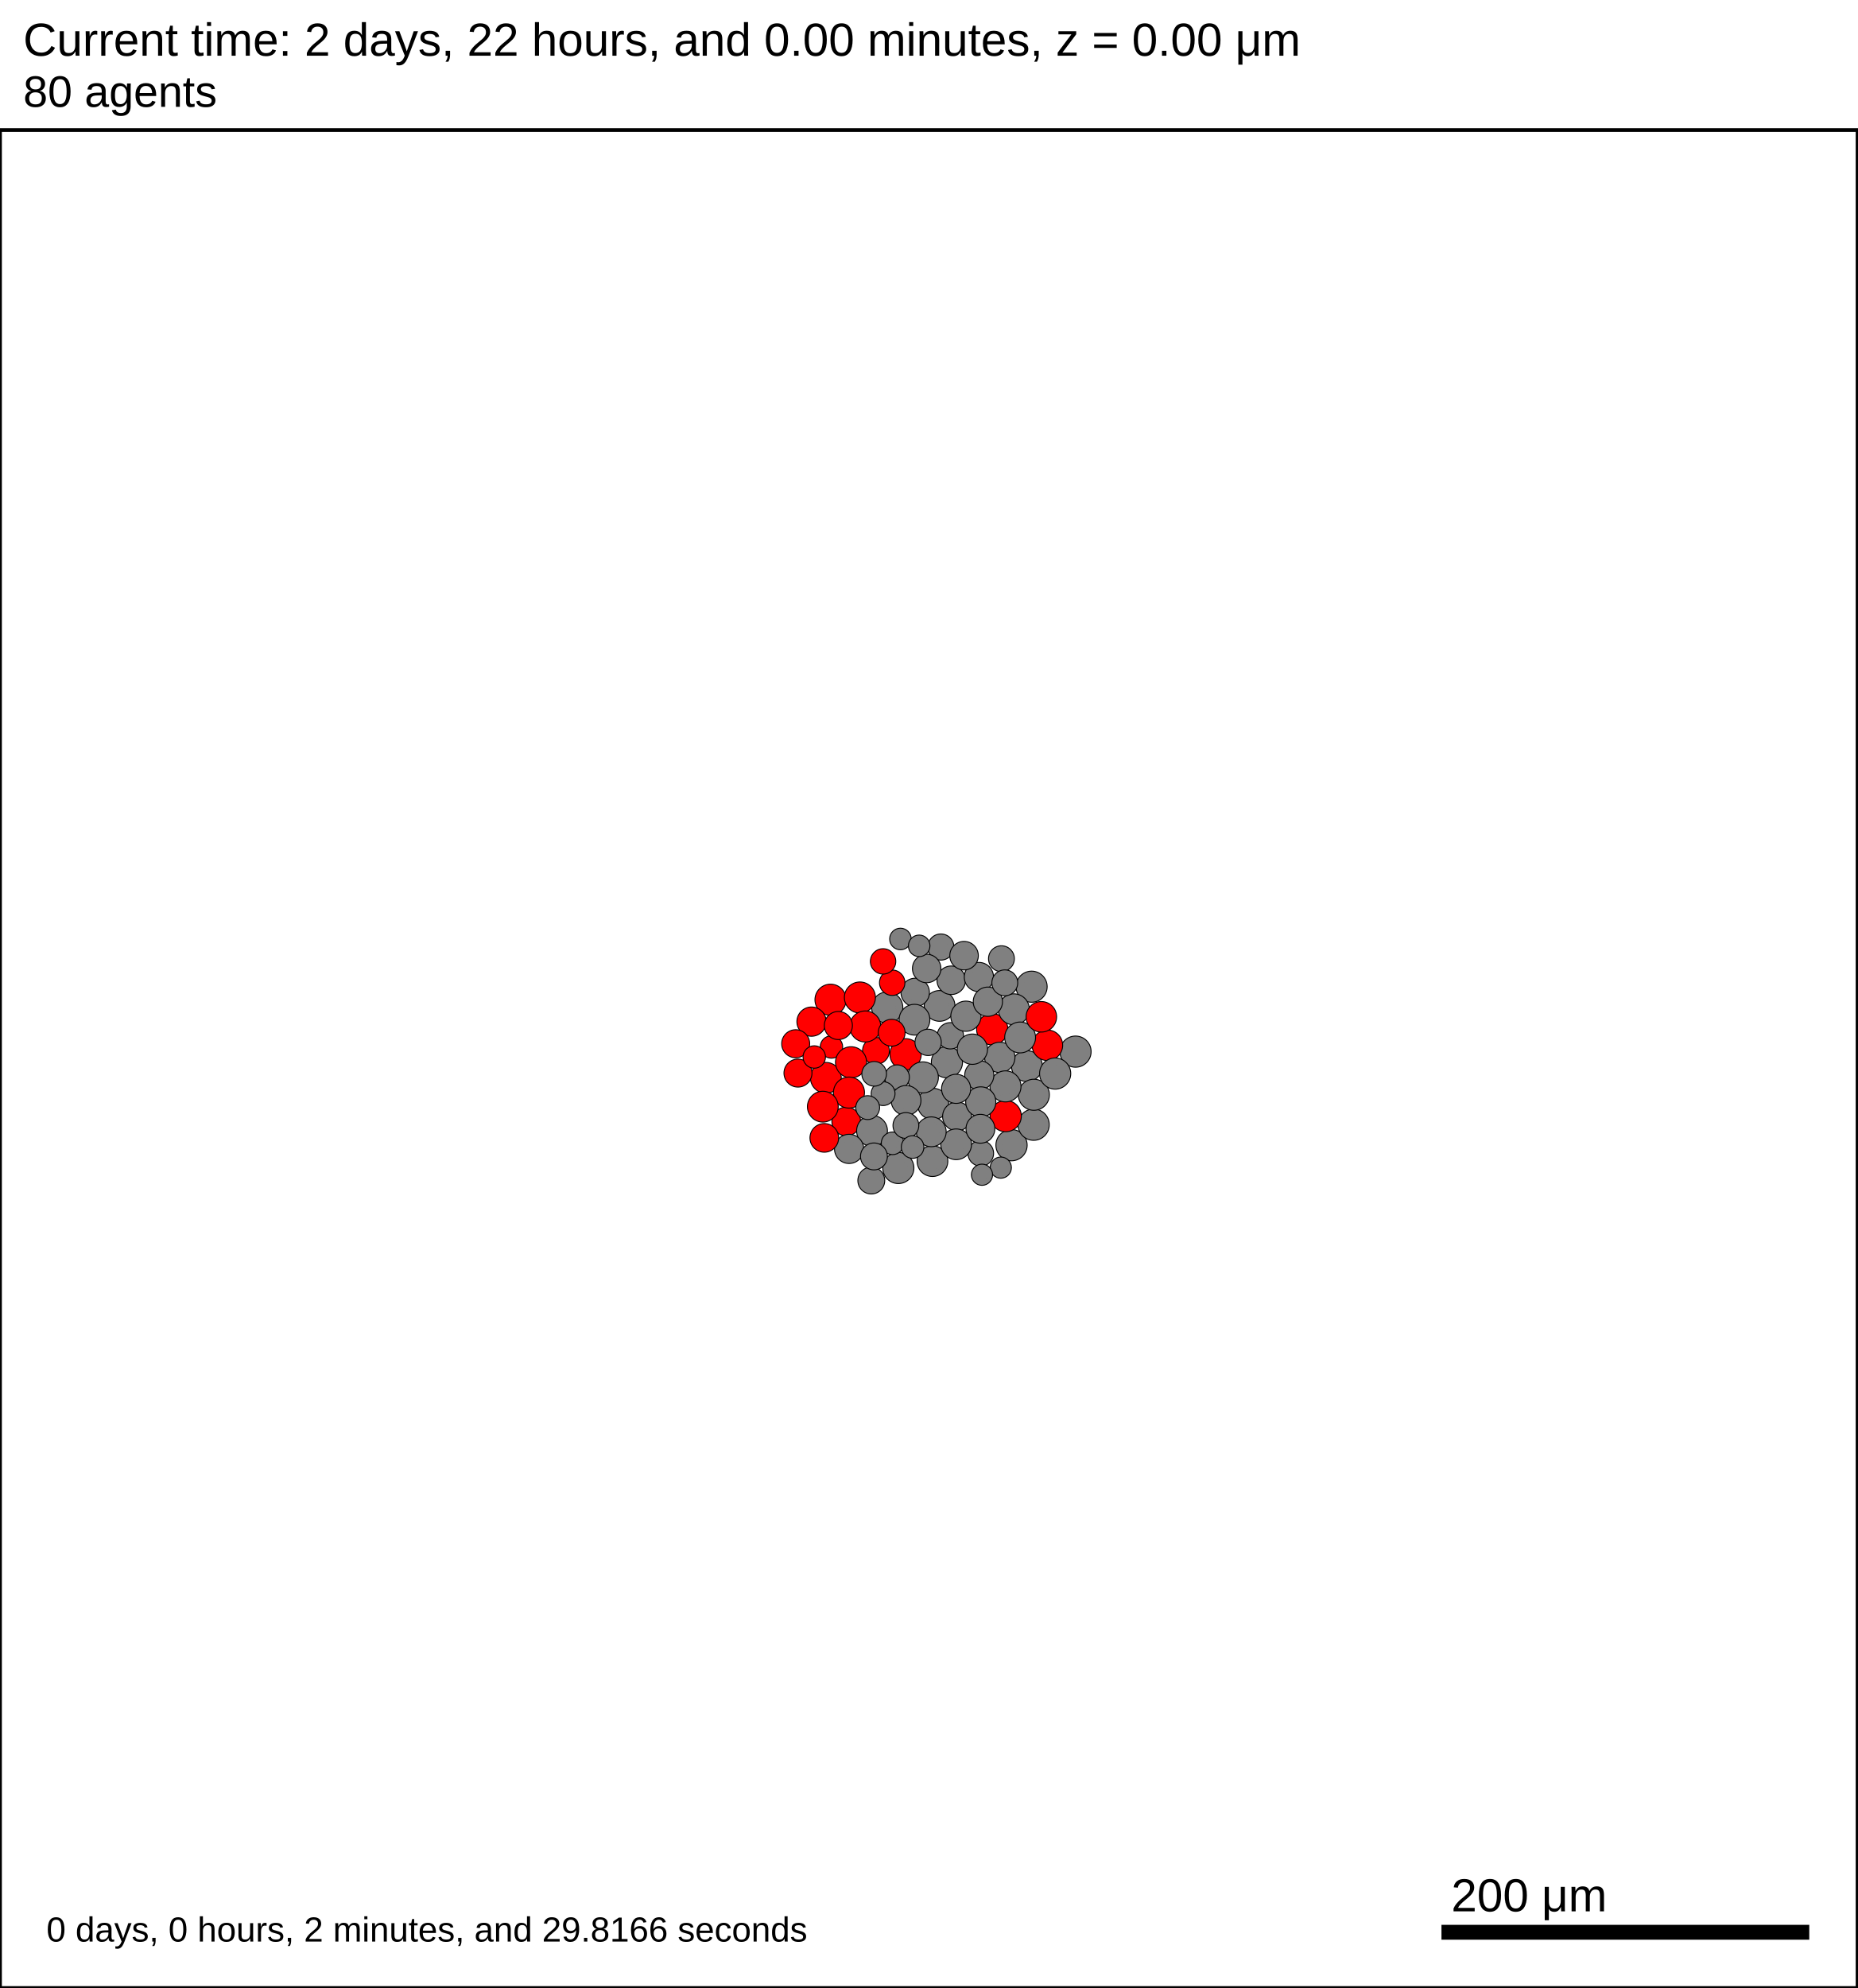
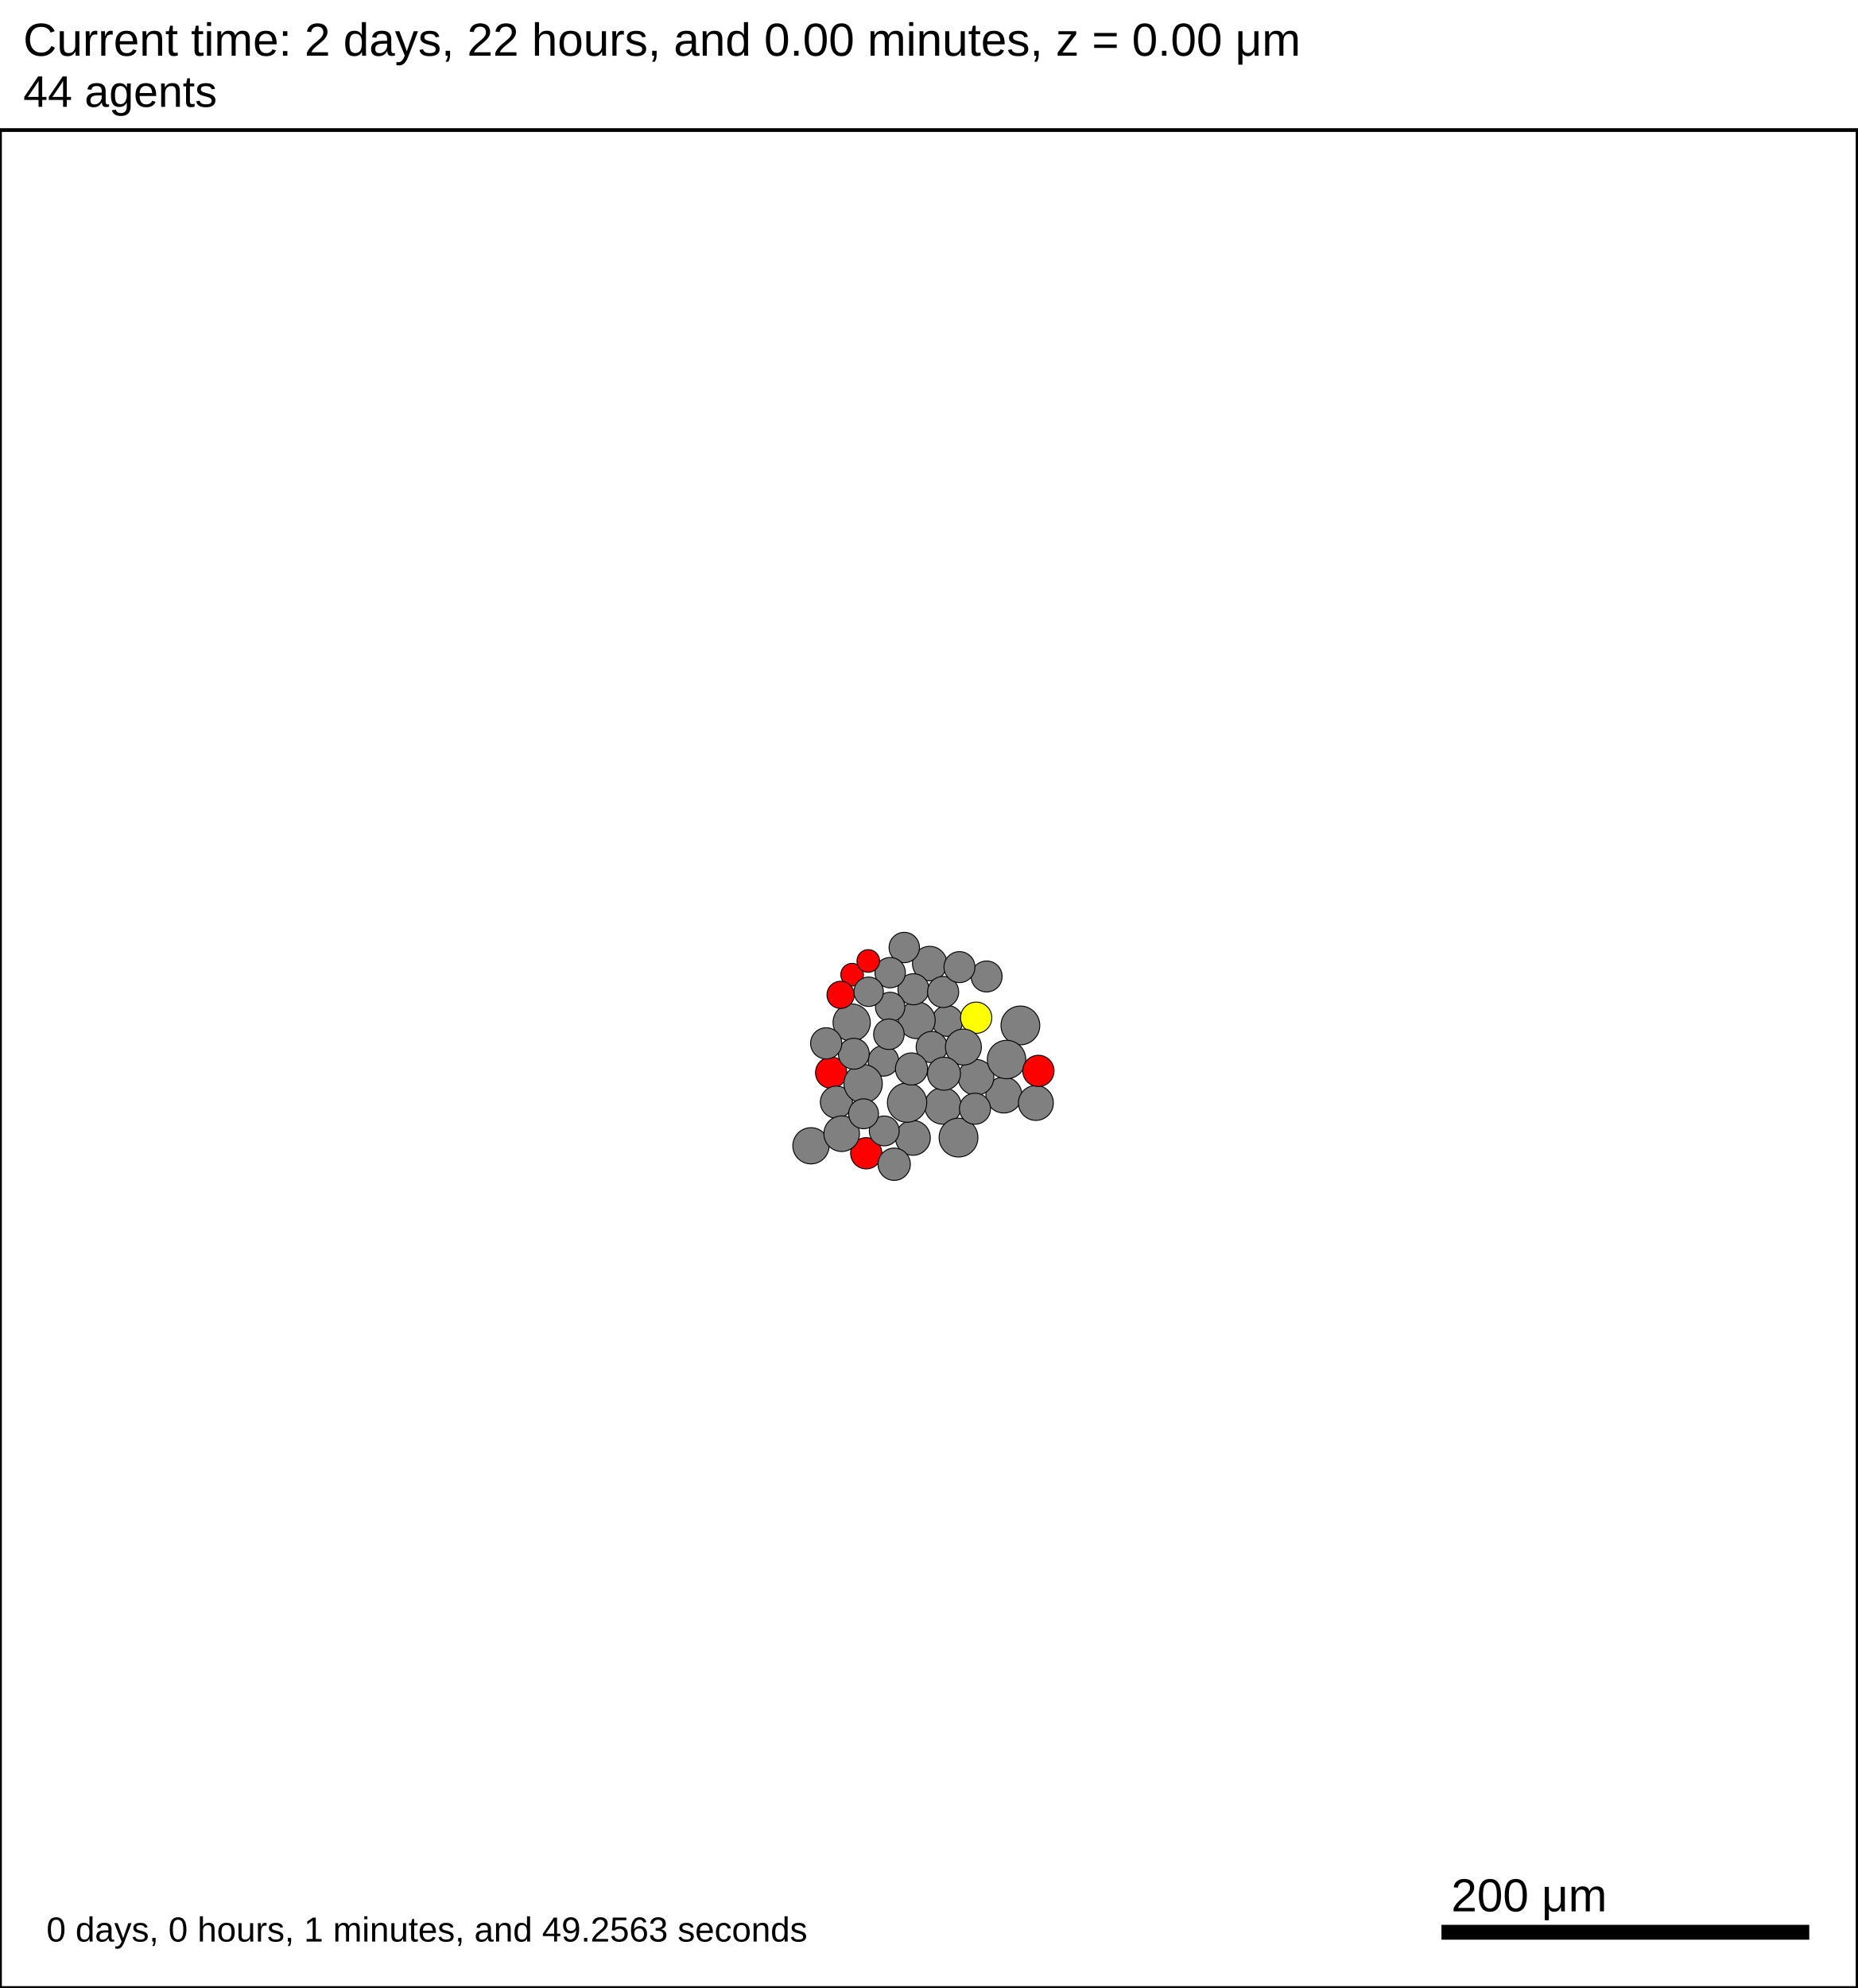
<svg xmlns="http://www.w3.org/2000/svg" version="1.1" width="1000" height="1070" id="svg2">
  <rect x="0" y="0" width="1000" height="1070" stroke-width="2" stroke="white" fill="white" />
  <text x="12.5" y="30" font-family="Arial" font-size="25" fill="black">
   Current time: 2 days, 22 hours, and 0.00 minutes, z = 0.00 μm
  </text>
  <text x="12.5" y="57.5" font-family="Arial" font-size="23.75" fill="black">
-    80 agents
+    44 agents
  </text>
  <g id="tissue" transform="translate(0,1070) scale(1,-1)">
    <g id="ECM">
  </g>
    <g id="cells">
      <g id="cell0" type="wt" dead="false">
-         <circle cx="544.548" cy="453.631" r="8.412" stroke-width="0.5" stroke="black" fill="grey" />
-         <circle cx="544.548" cy="453.631" r="5.051" stroke-width="0.5" stroke="grey" fill="grey" />
+         <circle cx="510.015" cy="520.501" r="8.307" stroke-width="0.5" stroke="black" fill="grey" />
+         <circle cx="510.015" cy="520.501" r="5.008" stroke-width="0.5" stroke="grey" fill="grey" />
      </g>
-       <g id="cell6" type="mutant1" dead="false">
-         <circle cx="471.555" cy="504.371" r="7.225" stroke-width="0.5" stroke="black" fill="red" />
-         <circle cx="471.555" cy="504.371" r="4.393" stroke-width="0.5" stroke="red" fill="red" />
+       <g id="cell6" type="wt" dead="false">
+         <circle cx="475.584" cy="499.003" r="8.212" stroke-width="0.5" stroke="black" fill="grey" />
+         <circle cx="475.584" cy="499.003" r="4.963" stroke-width="0.5" stroke="grey" fill="grey" />
      </g>
      <g id="cell7" type="wt" dead="false">
-         <circle cx="477.64" cy="527.714" r="8.393" stroke-width="0.5" stroke="black" fill="grey" />
-         <circle cx="477.64" cy="527.714" r="5.045" stroke-width="0.5" stroke="grey" fill="grey" />
+         <circle cx="507.61" cy="474.776" r="9.86" stroke-width="0.5" stroke="black" fill="grey" />
+         <circle cx="507.61" cy="474.776" r="5.987" stroke-width="0.5" stroke="grey" fill="grey" />
      </g>
-       <g id="cell8" type="mutant1" dead="false">
-         <circle cx="487.515" cy="502.565" r="8.413" stroke-width="0.5" stroke="black" fill="red" />
-         <circle cx="487.515" cy="502.565" r="5.052" stroke-width="0.5" stroke="red" fill="red" />
+       <g id="cell8" type="wt" dead="false">
+         <circle cx="540.419" cy="480.633" r="9.687" stroke-width="0.5" stroke="black" fill="grey" />
+         <circle cx="540.419" cy="480.633" r="5.894" stroke-width="0.5" stroke="grey" fill="grey" />
      </g>
      <g id="cell9" type="wt" dead="false">
-         <circle cx="505.816" cy="528.594" r="8.279" stroke-width="0.5" stroke="black" fill="grey" />
-         <circle cx="505.816" cy="528.594" r="4.994" stroke-width="0.5" stroke="grey" fill="grey" />
+         <circle cx="493.537" cy="520.88" r="9.924" stroke-width="0.5" stroke="black" fill="grey" />
+         <circle cx="493.537" cy="520.88" r="6.023" stroke-width="0.5" stroke="grey" fill="grey" />
      </g>
      <g id="cell10" type="wt" dead="false">
-         <circle cx="556.444" cy="464.647" r="8.41" stroke-width="0.5" stroke="black" fill="grey" />
-         <circle cx="556.444" cy="464.647" r="5.051" stroke-width="0.5" stroke="grey" fill="grey" />
+         <circle cx="525.411" cy="490.141" r="9.621" stroke-width="0.5" stroke="black" fill="grey" />
+         <circle cx="525.411" cy="490.141" r="5.847" stroke-width="0.5" stroke="grey" fill="grey" />
      </g>
      <g id="cell11" type="wt" dead="false">
-         <circle cx="539.117" cy="553.998" r="6.959" stroke-width="0.5" stroke="black" fill="grey" />
-         <circle cx="539.117" cy="553.998" r="4.213" stroke-width="0.5" stroke="grey" fill="grey" />
+         <circle cx="531.138" cy="544.429" r="8.341" stroke-width="0.5" stroke="black" fill="grey" />
+         <circle cx="531.138" cy="544.429" r="5.023" stroke-width="0.5" stroke="grey" fill="grey" />
      </g>
      <g id="cell12" type="wt" dead="false">
-         <circle cx="509.76" cy="498.285" r="8.397" stroke-width="0.5" stroke="black" fill="grey" />
-         <circle cx="509.76" cy="498.285" r="5.047" stroke-width="0.5" stroke="grey" fill="grey" />
+         <circle cx="491.45" cy="457.568" r="9.381" stroke-width="0.5" stroke="black" fill="grey" />
+         <circle cx="491.45" cy="457.568" r="5.709" stroke-width="0.5" stroke="grey" fill="grey" />
      </g>
      <g id="cell13" type="wt" dead="false">
-         <circle cx="492.685" cy="535.836" r="7.661" stroke-width="0.5" stroke="black" fill="grey" />
-         <circle cx="492.685" cy="535.836" r="4.659" stroke-width="0.5" stroke="grey" fill="grey" />
+         <circle cx="549.317" cy="518.084" r="10.444" stroke-width="0.5" stroke="black" fill="grey" />
+         <circle cx="549.317" cy="518.084" r="6.299" stroke-width="0.5" stroke="grey" fill="grey" />
      </g>
-       <g id="cell14" type="wt" dead="false">
-         <circle cx="483.618" cy="441.343" r="8.378" stroke-width="0.5" stroke="black" fill="grey" />
-         <circle cx="483.618" cy="441.343" r="5.04" stroke-width="0.5" stroke="grey" fill="grey" />
+       <g id="cell14" type="mutant1" dead="false">
+         <circle cx="447.448" cy="492.652" r="8.413" stroke-width="0.5" stroke="black" fill="red" />
+         <circle cx="447.448" cy="492.652" r="5.052" stroke-width="0.5" stroke="red" fill="red" />
      </g>
      <g id="cell15" type="wt" dead="false">
-         <circle cx="502.289" cy="475.834" r="8.412" stroke-width="0.5" stroke="black" fill="grey" />
-         <circle cx="502.289" cy="475.834" r="5.051" stroke-width="0.5" stroke="grey" fill="grey" />
+         <circle cx="501.61" cy="506.447" r="8.409" stroke-width="0.5" stroke="black" fill="grey" />
+         <circle cx="501.61" cy="506.447" r="5.051" stroke-width="0.5" stroke="grey" fill="grey" />
      </g>
-       <g id="cell16" type="mutant1" dead="false">
-         <circle cx="447.118" cy="531.899" r="8.392" stroke-width="0.5" stroke="black" fill="red" />
-         <circle cx="447.118" cy="531.899" r="5.045" stroke-width="0.5" stroke="red" fill="red" />
+       <g id="cell16" type="wt" dead="false">
+         <circle cx="458.497" cy="519.644" r="10.026" stroke-width="0.5" stroke="black" fill="grey" />
+         <circle cx="458.497" cy="519.644" r="6.081" stroke-width="0.5" stroke="grey" fill="grey" />
      </g>
-       <g id="cell17" type="wt" dead="false">
-         <circle cx="512.098" cy="542.386" r="7.68" stroke-width="0.5" stroke="black" fill="grey" />
-         <circle cx="512.098" cy="542.386" r="4.666" stroke-width="0.5" stroke="grey" fill="grey" />
+       <g id="cell17" type="mutant2" dead="false">
+         <circle cx="525.52" cy="522.226" r="8.413" stroke-width="0.5" stroke="black" fill="yellow" />
+         <circle cx="525.52" cy="522.226" r="5.052" stroke-width="0.5" stroke="yellow" fill="yellow" />
      </g>
-       <g id="cell18" type="wt" dead="false">
-         <circle cx="511.612" cy="512.514" r="7.086" stroke-width="0.5" stroke="black" fill="grey" />
-         <circle cx="511.612" cy="512.514" r="4.299" stroke-width="0.5" stroke="grey" fill="grey" />
+       <g id="cell18" type="mutant1" dead="false">
+         <circle cx="466.336" cy="449.277" r="8.413" stroke-width="0.5" stroke="black" fill="red" />
+         <circle cx="466.336" cy="449.277" r="5.052" stroke-width="0.5" stroke="red" fill="red" />
      </g>
      <g id="cell19" type="wt" dead="false">
-         <circle cx="552.837" cy="496.171" r="8.308" stroke-width="0.5" stroke="black" fill="grey" />
-         <circle cx="552.837" cy="496.171" r="5.011" stroke-width="0.5" stroke="grey" fill="grey" />
+         <circle cx="488.32" cy="476.544" r="10.585" stroke-width="0.5" stroke="black" fill="grey" />
+         <circle cx="488.32" cy="476.544" r="6.36" stroke-width="0.5" stroke="grey" fill="grey" />
      </g>
-       <g id="cell20" type="wt" dead="false">
-         <circle cx="579" cy="503.982" r="8.391" stroke-width="0.5" stroke="black" fill="grey" />
-         <circle cx="579" cy="503.982" r="5.044" stroke-width="0.5" stroke="grey" fill="grey" />
+       <g id="cell20" type="mutant1" dead="false">
+         <circle cx="458.739" cy="545.406" r="6.103" stroke-width="0.5" stroke="black" fill="red" />
+         <circle cx="458.739" cy="545.406" r="3.735" stroke-width="0.5" stroke="red" fill="red" />
      </g>
-       <g id="cell21" type="mutant1" dead="false">
-         <circle cx="444.596" cy="489.874" r="8.292" stroke-width="0.5" stroke="black" fill="red" />
-         <circle cx="444.596" cy="489.874" r="5.003" stroke-width="0.5" stroke="red" fill="red" />
+       <g id="cell21" type="wt" dead="false">
+         <circle cx="500.498" cy="551.387" r="9.272" stroke-width="0.5" stroke="black" fill="grey" />
+         <circle cx="500.498" cy="551.387" r="5.635" stroke-width="0.5" stroke="grey" fill="grey" />
      </g>
-       <g id="cell22" type="mutant1" dead="false">
-         <circle cx="563.855" cy="507.411" r="8.213" stroke-width="0.5" stroke="black" fill="red" />
-         <circle cx="563.855" cy="507.411" r="4.962" stroke-width="0.5" stroke="red" fill="red" />
+       <g id="cell22" type="wt" dead="false">
+         <circle cx="557.667" cy="476.36" r="9.4" stroke-width="0.5" stroke="black" fill="grey" />
+         <circle cx="557.667" cy="476.36" r="5.723" stroke-width="0.5" stroke="grey" fill="grey" />
      </g>
      <g id="cell23" type="wt" dead="false">
-         <circle cx="496.815" cy="490.125" r="8.357" stroke-width="0.5" stroke="black" fill="grey" />
-         <circle cx="496.815" cy="490.125" r="5.03" stroke-width="0.5" stroke="grey" fill="grey" />
+         <circle cx="486.801" cy="560.029" r="8.172" stroke-width="0.5" stroke="black" fill="grey" />
+         <circle cx="486.801" cy="560.029" r="4.945" stroke-width="0.5" stroke="grey" fill="grey" />
      </g>
      <g id="cell24" type="wt" dead="false">
-         <circle cx="527.993" cy="449.229" r="6.896" stroke-width="0.5" stroke="black" fill="grey" />
-         <circle cx="527.993" cy="449.229" r="4.17" stroke-width="0.5" stroke="grey" fill="grey" />
+         <circle cx="516.005" cy="457.71" r="10.453" stroke-width="0.5" stroke="black" fill="grey" />
+         <circle cx="516.005" cy="457.71" r="6.305" stroke-width="0.5" stroke="grey" fill="grey" />
      </g>
-       <g id="cell25" type="mutant1" dead="false">
-         <circle cx="534.15" cy="516.011" r="8.413" stroke-width="0.5" stroke="black" fill="red" />
-         <circle cx="534.15" cy="516.011" r="5.052" stroke-width="0.5" stroke="red" fill="red" />
+       <g id="cell25" type="wt" dead="false">
+         <circle cx="436.57" cy="453.301" r="9.755" stroke-width="0.5" stroke="black" fill="grey" />
+         <circle cx="436.57" cy="453.301" r="5.937" stroke-width="0.5" stroke="grey" fill="grey" />
      </g>
-       <g id="cell26" type="mutant1" dead="false">
-         <circle cx="447.607" cy="506.49" r="6.045" stroke-width="0.5" stroke="black" fill="red" />
-         <circle cx="447.607" cy="506.49" r="3.696" stroke-width="0.5" stroke="red" fill="red" />
+       <g id="cell26" type="wt" dead="false">
+         <circle cx="450.279" cy="476.787" r="8.644" stroke-width="0.5" stroke="black" fill="grey" />
+         <circle cx="450.279" cy="476.787" r="5.225" stroke-width="0.5" stroke="grey" fill="grey" />
      </g>
-       <g id="cell27" type="mutant1" dead="false">
-         <circle cx="541.408" cy="469.29" r="8.413" stroke-width="0.5" stroke="black" fill="red" />
-         <circle cx="541.408" cy="469.29" r="5.052" stroke-width="0.5" stroke="red" fill="red" />
+       <g id="cell27" type="wt" dead="false">
+         <circle cx="541.869" cy="499.737" r="10.347" stroke-width="0.5" stroke="black" fill="grey" />
+         <circle cx="541.869" cy="499.737" r="6.251" stroke-width="0.5" stroke="grey" fill="grey" />
      </g>
      <g id="cell28" type="wt" dead="false">
-         <circle cx="556.574" cy="480.766" r="8.36" stroke-width="0.5" stroke="black" fill="grey" />
-         <circle cx="556.574" cy="480.766" r="5.032" stroke-width="0.5" stroke="grey" fill="grey" />
+         <circle cx="491.754" cy="537.554" r="8.366" stroke-width="0.5" stroke="black" fill="grey" />
+         <circle cx="491.754" cy="537.554" r="5.04" stroke-width="0.5" stroke="grey" fill="grey" />
      </g>
-       <g id="cell29" type="mutant1" dead="false">
-         <circle cx="429.582" cy="492.439" r="7.539" stroke-width="0.5" stroke="black" fill="red" />
-         <circle cx="429.582" cy="492.439" r="4.584" stroke-width="0.5" stroke="red" fill="red" />
+       <g id="cell29" type="wt" dead="false">
+         <circle cx="464.666" cy="486.722" r="10.332" stroke-width="0.5" stroke="black" fill="grey" />
+         <circle cx="464.666" cy="486.722" r="6.246" stroke-width="0.5" stroke="grey" fill="grey" />
      </g>
-       <g id="cell30" type="mutant1" dead="false">
-         <circle cx="455.567" cy="466.402" r="7.714" stroke-width="0.5" stroke="black" fill="red" />
-         <circle cx="455.567" cy="466.402" r="4.688" stroke-width="0.5" stroke="red" fill="red" />
+       <g id="cell30" type="wt" dead="false">
+         <circle cx="476.027" cy="461.3" r="8.04" stroke-width="0.5" stroke="black" fill="grey" />
+         <circle cx="476.027" cy="461.3" r="4.876" stroke-width="0.5" stroke="grey" fill="grey" />
      </g>
      <g id="cell31" type="wt" dead="false">
-         <circle cx="469.449" cy="461.346" r="8.302" stroke-width="0.5" stroke="black" fill="grey" />
-         <circle cx="469.449" cy="461.346" r="5.006" stroke-width="0.5" stroke="grey" fill="grey" />
+         <circle cx="479.214" cy="528.033" r="7.906" stroke-width="0.5" stroke="black" fill="grey" />
+         <circle cx="479.214" cy="528.033" r="4.797" stroke-width="0.5" stroke="grey" fill="grey" />
      </g>
      <g id="cell32" type="wt" dead="false">
-         <circle cx="538.229" cy="500.886" r="8.161" stroke-width="0.5" stroke="black" fill="grey" />
-         <circle cx="538.229" cy="500.886" r="4.938" stroke-width="0.5" stroke="grey" fill="grey" />
+         <circle cx="490.711" cy="494.653" r="8.648" stroke-width="0.5" stroke="black" fill="grey" />
+         <circle cx="490.711" cy="494.653" r="5.226" stroke-width="0.5" stroke="grey" fill="grey" />
      </g>
      <g id="cell33" type="wt" dead="false">
-         <circle cx="501.988" cy="445.044" r="8.267" stroke-width="0.5" stroke="black" fill="grey" />
-         <circle cx="501.988" cy="445.044" r="4.99" stroke-width="0.5" stroke="grey" fill="grey" />
+         <circle cx="453.113" cy="459.802" r="9.58" stroke-width="0.5" stroke="black" fill="grey" />
+         <circle cx="453.113" cy="459.802" r="5.835" stroke-width="0.5" stroke="grey" fill="grey" />
      </g>
      <g id="cell34" type="wt" dead="false">
-         <circle cx="515.197" cy="469.117" r="7.761" stroke-width="0.5" stroke="black" fill="grey" />
-         <circle cx="515.197" cy="469.117" r="4.733" stroke-width="0.5" stroke="grey" fill="grey" />
+         <circle cx="459.643" cy="502.842" r="8.314" stroke-width="0.5" stroke="black" fill="grey" />
+         <circle cx="459.643" cy="502.842" r="5.011" stroke-width="0.5" stroke="grey" fill="grey" />
      </g>
-       <g id="cell35" type="mutant1" dead="false">
-         <circle cx="480.306" cy="541.068" r="6.837" stroke-width="0.5" stroke="black" fill="red" />
-         <circle cx="480.306" cy="541.068" r="4.128" stroke-width="0.5" stroke="red" fill="red" />
+       <g id="cell35" type="wt" dead="false">
+         <circle cx="444.774" cy="508.435" r="8.402" stroke-width="0.5" stroke="black" fill="grey" />
+         <circle cx="444.774" cy="508.435" r="5.048" stroke-width="0.5" stroke="grey" fill="grey" />
      </g>
-       <g id="cell36" type="mutant1" dead="false">
-         <circle cx="462.921" cy="533.119" r="8.358" stroke-width="0.5" stroke="black" fill="red" />
-         <circle cx="462.921" cy="533.119" r="5.032" stroke-width="0.5" stroke="red" fill="red" />
+       <g id="cell36" type="wt" dead="false">
+         <circle cx="518.64" cy="506.453" r="9.675" stroke-width="0.5" stroke="black" fill="grey" />
+         <circle cx="518.64" cy="506.453" r="5.879" stroke-width="0.5" stroke="grey" fill="grey" />
      </g>
      <g id="cell37" type="wt" dead="false">
-         <circle cx="568.03" cy="492.177" r="8.391" stroke-width="0.5" stroke="black" fill="grey" />
-         <circle cx="568.03" cy="492.177" r="5.044" stroke-width="0.5" stroke="grey" fill="grey" />
+         <circle cx="524.868" cy="473.267" r="8.359" stroke-width="0.5" stroke="black" fill="grey" />
+         <circle cx="524.868" cy="473.267" r="5.032" stroke-width="0.5" stroke="grey" fill="grey" />
      </g>
      <g id="cell38" type="wt" dead="false">
-         <circle cx="480.505" cy="454.632" r="6.088" stroke-width="0.5" stroke="black" fill="grey" />
-         <circle cx="480.505" cy="454.632" r="3.749" stroke-width="0.5" stroke="grey" fill="grey" />
+         <circle cx="508.181" cy="492.101" r="8.881" stroke-width="0.5" stroke="black" fill="grey" />
+         <circle cx="508.181" cy="492.101" r="5.387" stroke-width="0.5" stroke="grey" fill="grey" />
      </g>
      <g id="cell39" type="mutant1" dead="false">
-         <circle cx="458.153" cy="498.231" r="8.386" stroke-width="0.5" stroke="black" fill="red" />
-         <circle cx="458.153" cy="498.231" r="5.042" stroke-width="0.5" stroke="red" fill="red" />
+         <circle cx="559.016" cy="493.616" r="8.413" stroke-width="0.5" stroke="black" fill="red" />
+         <circle cx="559.016" cy="493.616" r="5.052" stroke-width="0.5" stroke="red" fill="red" />
      </g>
      <g id="cell40" type="wt" dead="false">
-         <circle cx="506.51" cy="560.281" r="7.033" stroke-width="0.5" stroke="black" fill="grey" />
-         <circle cx="506.51" cy="560.281" r="4.27" stroke-width="0.5" stroke="grey" fill="grey" />
+         <circle cx="481.391" cy="443.374" r="8.695" stroke-width="0.5" stroke="black" fill="grey" />
+         <circle cx="481.391" cy="443.374" r="5.269" stroke-width="0.5" stroke="grey" fill="grey" />
      </g>
      <g id="cell41" type="wt" dead="false">
-         <circle cx="555.358" cy="538.935" r="8.37" stroke-width="0.5" stroke="black" fill="grey" />
-         <circle cx="555.358" cy="538.935" r="5.036" stroke-width="0.5" stroke="grey" fill="grey" />
+         <circle cx="507.71" cy="536.092" r="8.379" stroke-width="0.5" stroke="black" fill="grey" />
+         <circle cx="507.71" cy="536.092" r="5.061" stroke-width="0.5" stroke="grey" fill="grey" />
      </g>
      <g id="cell42" type="wt" dead="false">
-         <circle cx="545.806" cy="526.736" r="8.347" stroke-width="0.5" stroke="black" fill="grey" />
-         <circle cx="545.806" cy="526.736" r="5.027" stroke-width="0.5" stroke="grey" fill="grey" />
+         <circle cx="478.522" cy="513.342" r="8.212" stroke-width="0.5" stroke="black" fill="grey" />
+         <circle cx="478.522" cy="513.342" r="4.963" stroke-width="0.5" stroke="grey" fill="grey" />
      </g>
      <g id="cell43" type="mutant1" dead="false">
-         <circle cx="465.803" cy="517.524" r="8.358" stroke-width="0.5" stroke="black" fill="red" />
-         <circle cx="465.803" cy="517.524" r="5.032" stroke-width="0.5" stroke="red" fill="red" />
+         <circle cx="452.535" cy="534.543" r="7.331" stroke-width="0.5" stroke="black" fill="red" />
+         <circle cx="452.535" cy="534.543" r="4.455" stroke-width="0.5" stroke="red" fill="red" />
      </g>
      <g id="cell44" type="wt" dead="false">
-         <circle cx="541.291" cy="485.276" r="8.36" stroke-width="0.5" stroke="black" fill="grey" />
-         <circle cx="541.291" cy="485.276" r="5.032" stroke-width="0.5" stroke="grey" fill="grey" />
+         <circle cx="479.208" cy="546.493" r="8.172" stroke-width="0.5" stroke="black" fill="grey" />
+         <circle cx="479.208" cy="546.493" r="4.945" stroke-width="0.5" stroke="grey" fill="grey" />
      </g>
      <g id="cell45" type="mutant1" dead="false">
-         <circle cx="457.032" cy="481.944" r="8.356" stroke-width="0.5" stroke="black" fill="red" />
-         <circle cx="457.032" cy="481.944" r="5.031" stroke-width="0.5" stroke="red" fill="red" />
+         <circle cx="467.429" cy="552.782" r="6.103" stroke-width="0.5" stroke="black" fill="red" />
+         <circle cx="467.429" cy="552.782" r="3.735" stroke-width="0.5" stroke="red" fill="red" />
      </g>
      <g id="cell46" type="wt" dead="false">
-         <circle cx="482.934" cy="490.218" r="6.634" stroke-width="0.5" stroke="black" fill="grey" />
-         <circle cx="482.934" cy="490.218" r="4.065" stroke-width="0.5" stroke="grey" fill="grey" />
+         <circle cx="467.641" cy="536.21" r="7.906" stroke-width="0.5" stroke="black" fill="grey" />
+         <circle cx="467.641" cy="536.21" r="4.797" stroke-width="0.5" stroke="grey" fill="grey" />
      </g>
      <g id="cell47" type="wt" dead="false">
-         <circle cx="549.175" cy="511.606" r="8.308" stroke-width="0.5" stroke="black" fill="grey" />
-         <circle cx="549.175" cy="511.606" r="5.011" stroke-width="0.5" stroke="grey" fill="grey" />
+         <circle cx="516.522" cy="549.476" r="8.341" stroke-width="0.5" stroke="black" fill="grey" />
+         <circle cx="516.522" cy="549.476" r="5.023" stroke-width="0.5" stroke="grey" fill="grey" />
      </g>
-       <g id="cell48" type="mutant1" dead="false">
-         <circle cx="442.963" cy="474.362" r="8.292" stroke-width="0.5" stroke="black" fill="red" />
-         <circle cx="442.963" cy="474.362" r="5.003" stroke-width="0.5" stroke="red" fill="red" />
-       </g>
-       <g id="cell49" type="wt" dead="false">
-         <circle cx="469.055" cy="434.604" r="7.235" stroke-width="0.5" stroke="black" fill="grey" />
-         <circle cx="469.055" cy="434.604" r="4.435" stroke-width="0.5" stroke="grey" fill="grey" />
-       </g>
-       <g id="cell50" type="wt" dead="false">
-         <circle cx="519.983" cy="523.046" r="8.134" stroke-width="0.5" stroke="black" fill="grey" />
-         <circle cx="519.983" cy="523.046" r="4.927" stroke-width="0.5" stroke="grey" fill="grey" />
-       </g>
-       <g id="cell51" type="wt" dead="false">
-         <circle cx="514.734" cy="454.101" r="8.267" stroke-width="0.5" stroke="black" fill="grey" />
-         <circle cx="514.734" cy="454.101" r="4.99" stroke-width="0.5" stroke="grey" fill="grey" />
-       </g>
-       <g id="cell52" type="wt" dead="false">
-         <circle cx="492.305" cy="521.159" r="8.279" stroke-width="0.5" stroke="black" fill="grey" />
-         <circle cx="492.305" cy="521.159" r="4.994" stroke-width="0.5" stroke="grey" fill="grey" />
-       </g>
-       <g id="cell53" type="wt" dead="false">
-         <circle cx="527.185" cy="491.27" r="7.838" stroke-width="0.5" stroke="black" fill="grey" />
-         <circle cx="527.185" cy="491.27" r="4.77" stroke-width="0.5" stroke="grey" fill="grey" />
-       </g>
-       <g id="cell54" type="mutant1" dead="false">
-         <circle cx="560.606" cy="522.722" r="8.213" stroke-width="0.5" stroke="black" fill="red" />
-         <circle cx="560.606" cy="522.722" r="4.962" stroke-width="0.5" stroke="red" fill="red" />
-       </g>
-       <g id="cell55" type="wt" dead="false">
-         <circle cx="527.984" cy="476.909" r="8.122" stroke-width="0.5" stroke="black" fill="grey" />
-         <circle cx="527.984" cy="476.909" r="4.922" stroke-width="0.5" stroke="grey" fill="grey" />
-       </g>
-       <g id="cell56" type="wt" dead="false">
-         <circle cx="526.983" cy="544.125" r="7.873" stroke-width="0.5" stroke="black" fill="grey" />
-         <circle cx="526.983" cy="544.125" r="4.794" stroke-width="0.5" stroke="grey" fill="grey" />
-       </g>
-       <g id="cell57" type="wt" dead="false">
-         <circle cx="501.339" cy="460.834" r="8.023" stroke-width="0.5" stroke="black" fill="grey" />
-         <circle cx="501.339" cy="460.834" r="4.872" stroke-width="0.5" stroke="grey" fill="grey" />
-       </g>
-       <g id="cell58" type="wt" dead="false">
-         <circle cx="523.467" cy="505.295" r="8.161" stroke-width="0.5" stroke="black" fill="grey" />
-         <circle cx="523.467" cy="505.295" r="4.938" stroke-width="0.5" stroke="grey" fill="grey" />
-       </g>
-       <g id="cell59" type="wt" dead="false">
-         <circle cx="487.76" cy="477.721" r="8.023" stroke-width="0.5" stroke="black" fill="grey" />
-         <circle cx="487.76" cy="477.721" r="4.872" stroke-width="0.5" stroke="grey" fill="grey" />
-       </g>
-       <g id="cell60" type="wt" dead="false">
-         <circle cx="531.803" cy="530.852" r="7.873" stroke-width="0.5" stroke="black" fill="grey" />
-         <circle cx="531.803" cy="530.852" r="4.794" stroke-width="0.5" stroke="grey" fill="grey" />
-       </g>
-       <g id="cell61" type="wt" dead="false">
-         <circle cx="527.799" cy="462.46" r="7.761" stroke-width="0.5" stroke="black" fill="grey" />
-         <circle cx="527.799" cy="462.46" r="4.733" stroke-width="0.5" stroke="grey" fill="grey" />
-       </g>
-       <g id="cell62" type="wt" dead="false">
-         <circle cx="514.724" cy="483.962" r="7.838" stroke-width="0.5" stroke="black" fill="grey" />
-         <circle cx="514.724" cy="483.962" r="4.77" stroke-width="0.5" stroke="grey" fill="grey" />
-       </g>
-       <g id="cell63" type="wt" dead="false">
-         <circle cx="457.106" cy="451.633" r="7.861" stroke-width="0.5" stroke="black" fill="grey" />
-         <circle cx="457.106" cy="451.633" r="4.78" stroke-width="0.5" stroke="grey" fill="grey" />
-       </g>
-       <g id="cell64" type="mutant1" dead="false">
-         <circle cx="436.883" cy="520.129" r="7.873" stroke-width="0.5" stroke="black" fill="red" />
-         <circle cx="436.883" cy="520.129" r="4.779" stroke-width="0.5" stroke="red" fill="red" />
-       </g>
-       <g id="cell65" type="mutant1" dead="false">
-         <circle cx="451.326" cy="518.036" r="7.562" stroke-width="0.5" stroke="black" fill="red" />
-         <circle cx="451.326" cy="518.036" r="4.62" stroke-width="0.5" stroke="red" fill="red" />
-       </g>
-       <g id="cell66" type="wt" dead="false">
-         <circle cx="475.403" cy="481.373" r="6.42" stroke-width="0.5" stroke="black" fill="grey" />
-         <circle cx="475.403" cy="481.373" r="3.924" stroke-width="0.5" stroke="grey" fill="grey" />
-       </g>
-       <g id="cell67" type="mutant1" dead="false">
-         <circle cx="443.752" cy="457.56" r="7.714" stroke-width="0.5" stroke="black" fill="red" />
-         <circle cx="443.752" cy="457.56" r="4.688" stroke-width="0.5" stroke="red" fill="red" />
-       </g>
-       <g id="cell68" type="wt" dead="false">
-         <circle cx="518.991" cy="555.634" r="7.68" stroke-width="0.5" stroke="black" fill="grey" />
-         <circle cx="518.991" cy="555.634" r="4.666" stroke-width="0.5" stroke="grey" fill="grey" />
-       </g>
-       <g id="cell69" type="wt" dead="false">
-         <circle cx="498.864" cy="548.725" r="7.661" stroke-width="0.5" stroke="black" fill="grey" />
-         <circle cx="498.864" cy="548.725" r="4.659" stroke-width="0.5" stroke="grey" fill="grey" />
-       </g>
-       <g id="cell70" type="wt" dead="false">
-         <circle cx="470.479" cy="447.58" r="7.235" stroke-width="0.5" stroke="black" fill="grey" />
-         <circle cx="470.479" cy="447.58" r="4.435" stroke-width="0.5" stroke="grey" fill="grey" />
-       </g>
-       <g id="cell71" type="mutant1" dead="false">
-         <circle cx="428.351" cy="508.239" r="7.539" stroke-width="0.5" stroke="black" fill="red" />
-         <circle cx="428.351" cy="508.239" r="4.584" stroke-width="0.5" stroke="red" fill="red" />
-       </g>
-       <g id="cell72" type="mutant1" dead="false">
-         <circle cx="480.013" cy="514.15" r="7.225" stroke-width="0.5" stroke="black" fill="red" />
-         <circle cx="480.013" cy="514.15" r="4.393" stroke-width="0.5" stroke="red" fill="red" />
-       </g>
-       <g id="cell73" type="wt" dead="false">
-         <circle cx="487.678" cy="464.227" r="6.945" stroke-width="0.5" stroke="black" fill="grey" />
-         <circle cx="487.678" cy="464.227" r="4.24" stroke-width="0.5" stroke="grey" fill="grey" />
-       </g>
-       <g id="cell74" type="wt" dead="false">
-         <circle cx="499.645" cy="508.967" r="7.086" stroke-width="0.5" stroke="black" fill="grey" />
-         <circle cx="499.645" cy="508.967" r="4.299" stroke-width="0.5" stroke="grey" fill="grey" />
-       </g>
-       <g id="cell75" type="wt" dead="false">
-         <circle cx="491.284" cy="452.626" r="6.088" stroke-width="0.5" stroke="black" fill="grey" />
-         <circle cx="491.284" cy="452.626" r="3.749" stroke-width="0.5" stroke="grey" fill="grey" />
-       </g>
-       <g id="cell76" type="wt" dead="false">
-         <circle cx="470.6" cy="492.029" r="6.634" stroke-width="0.5" stroke="black" fill="grey" />
-         <circle cx="470.6" cy="492.029" r="4.065" stroke-width="0.5" stroke="grey" fill="grey" />
-       </g>
-       <g id="cell77" type="wt" dead="false">
-         <circle cx="484.74" cy="564.614" r="5.807" stroke-width="0.5" stroke="black" fill="grey" />
-         <circle cx="484.74" cy="564.614" r="3.548" stroke-width="0.5" stroke="grey" fill="grey" />
-       </g>
-       <g id="cell78" type="wt" dead="false">
-         <circle cx="540.922" cy="541.015" r="6.959" stroke-width="0.5" stroke="black" fill="grey" />
-         <circle cx="540.922" cy="541.015" r="4.213" stroke-width="0.5" stroke="grey" fill="grey" />
-       </g>
-       <g id="cell79" type="wt" dead="false">
-         <circle cx="538.776" cy="441.55" r="5.707" stroke-width="0.5" stroke="black" fill="grey" />
-         <circle cx="538.776" cy="441.55" r="3.477" stroke-width="0.5" stroke="grey" fill="grey" />
-       </g>
-       <g id="cell80" type="wt" dead="false">
-         <circle cx="467.109" cy="473.849" r="6.42" stroke-width="0.5" stroke="black" fill="grey" />
-         <circle cx="467.109" cy="473.849" r="3.924" stroke-width="0.5" stroke="grey" fill="grey" />
-       </g>
-       <g id="cell81" type="mutant1" dead="false">
-         <circle cx="475.399" cy="552.548" r="6.837" stroke-width="0.5" stroke="black" fill="red" />
-         <circle cx="475.399" cy="552.548" r="4.128" stroke-width="0.5" stroke="red" fill="red" />
-       </g>
-       <g id="cell82" type="wt" dead="false">
-         <circle cx="494.823" cy="560.919" r="5.807" stroke-width="0.5" stroke="black" fill="grey" />
-         <circle cx="494.823" cy="560.919" r="3.548" stroke-width="0.5" stroke="grey" fill="grey" />
-       </g>
-       <g id="cell83" type="wt" dead="false">
-         <circle cx="528.643" cy="437.721" r="5.707" stroke-width="0.5" stroke="black" fill="grey" />
-         <circle cx="528.643" cy="437.721" r="3.477" stroke-width="0.5" stroke="grey" fill="grey" />
-       </g>
-       <g id="cell84" type="mutant1" dead="false">
-         <circle cx="438.351" cy="501.091" r="6.045" stroke-width="0.5" stroke="black" fill="red" />
-         <circle cx="438.351" cy="501.091" r="3.696" stroke-width="0.5" stroke="red" fill="red" />
+       <g id="cell48" type="wt" dead="false">
+         <circle cx="464.896" cy="470.528" r="8.04" stroke-width="0.5" stroke="black" fill="grey" />
+         <circle cx="464.896" cy="470.528" r="4.876" stroke-width="0.5" stroke="grey" fill="grey" />
      </g>
    </g>
  </g>
  <rect x="775" y="1035" width="200" height="10" stroke-width="2" stroke="rgb(255,255,255)" fill="rgb(0,0,0)" />
  <text x="781.25" y="1028.75" font-family="Arial" font-size="25" fill="black">
   200 μm
  </text>
  <text x="25" y="1045" font-family="Arial" font-size="18.75" fill="black">
-    0 days, 0 hours, 2 minutes, and 29.8166 seconds
+    0 days, 0 hours, 1 minutes, and 49.2563 seconds
  </text>
  <rect x="0" y="70" width="1000" height="1000" stroke-width="2" stroke="rgb(0,0,0)" fill="none" />
</svg>
